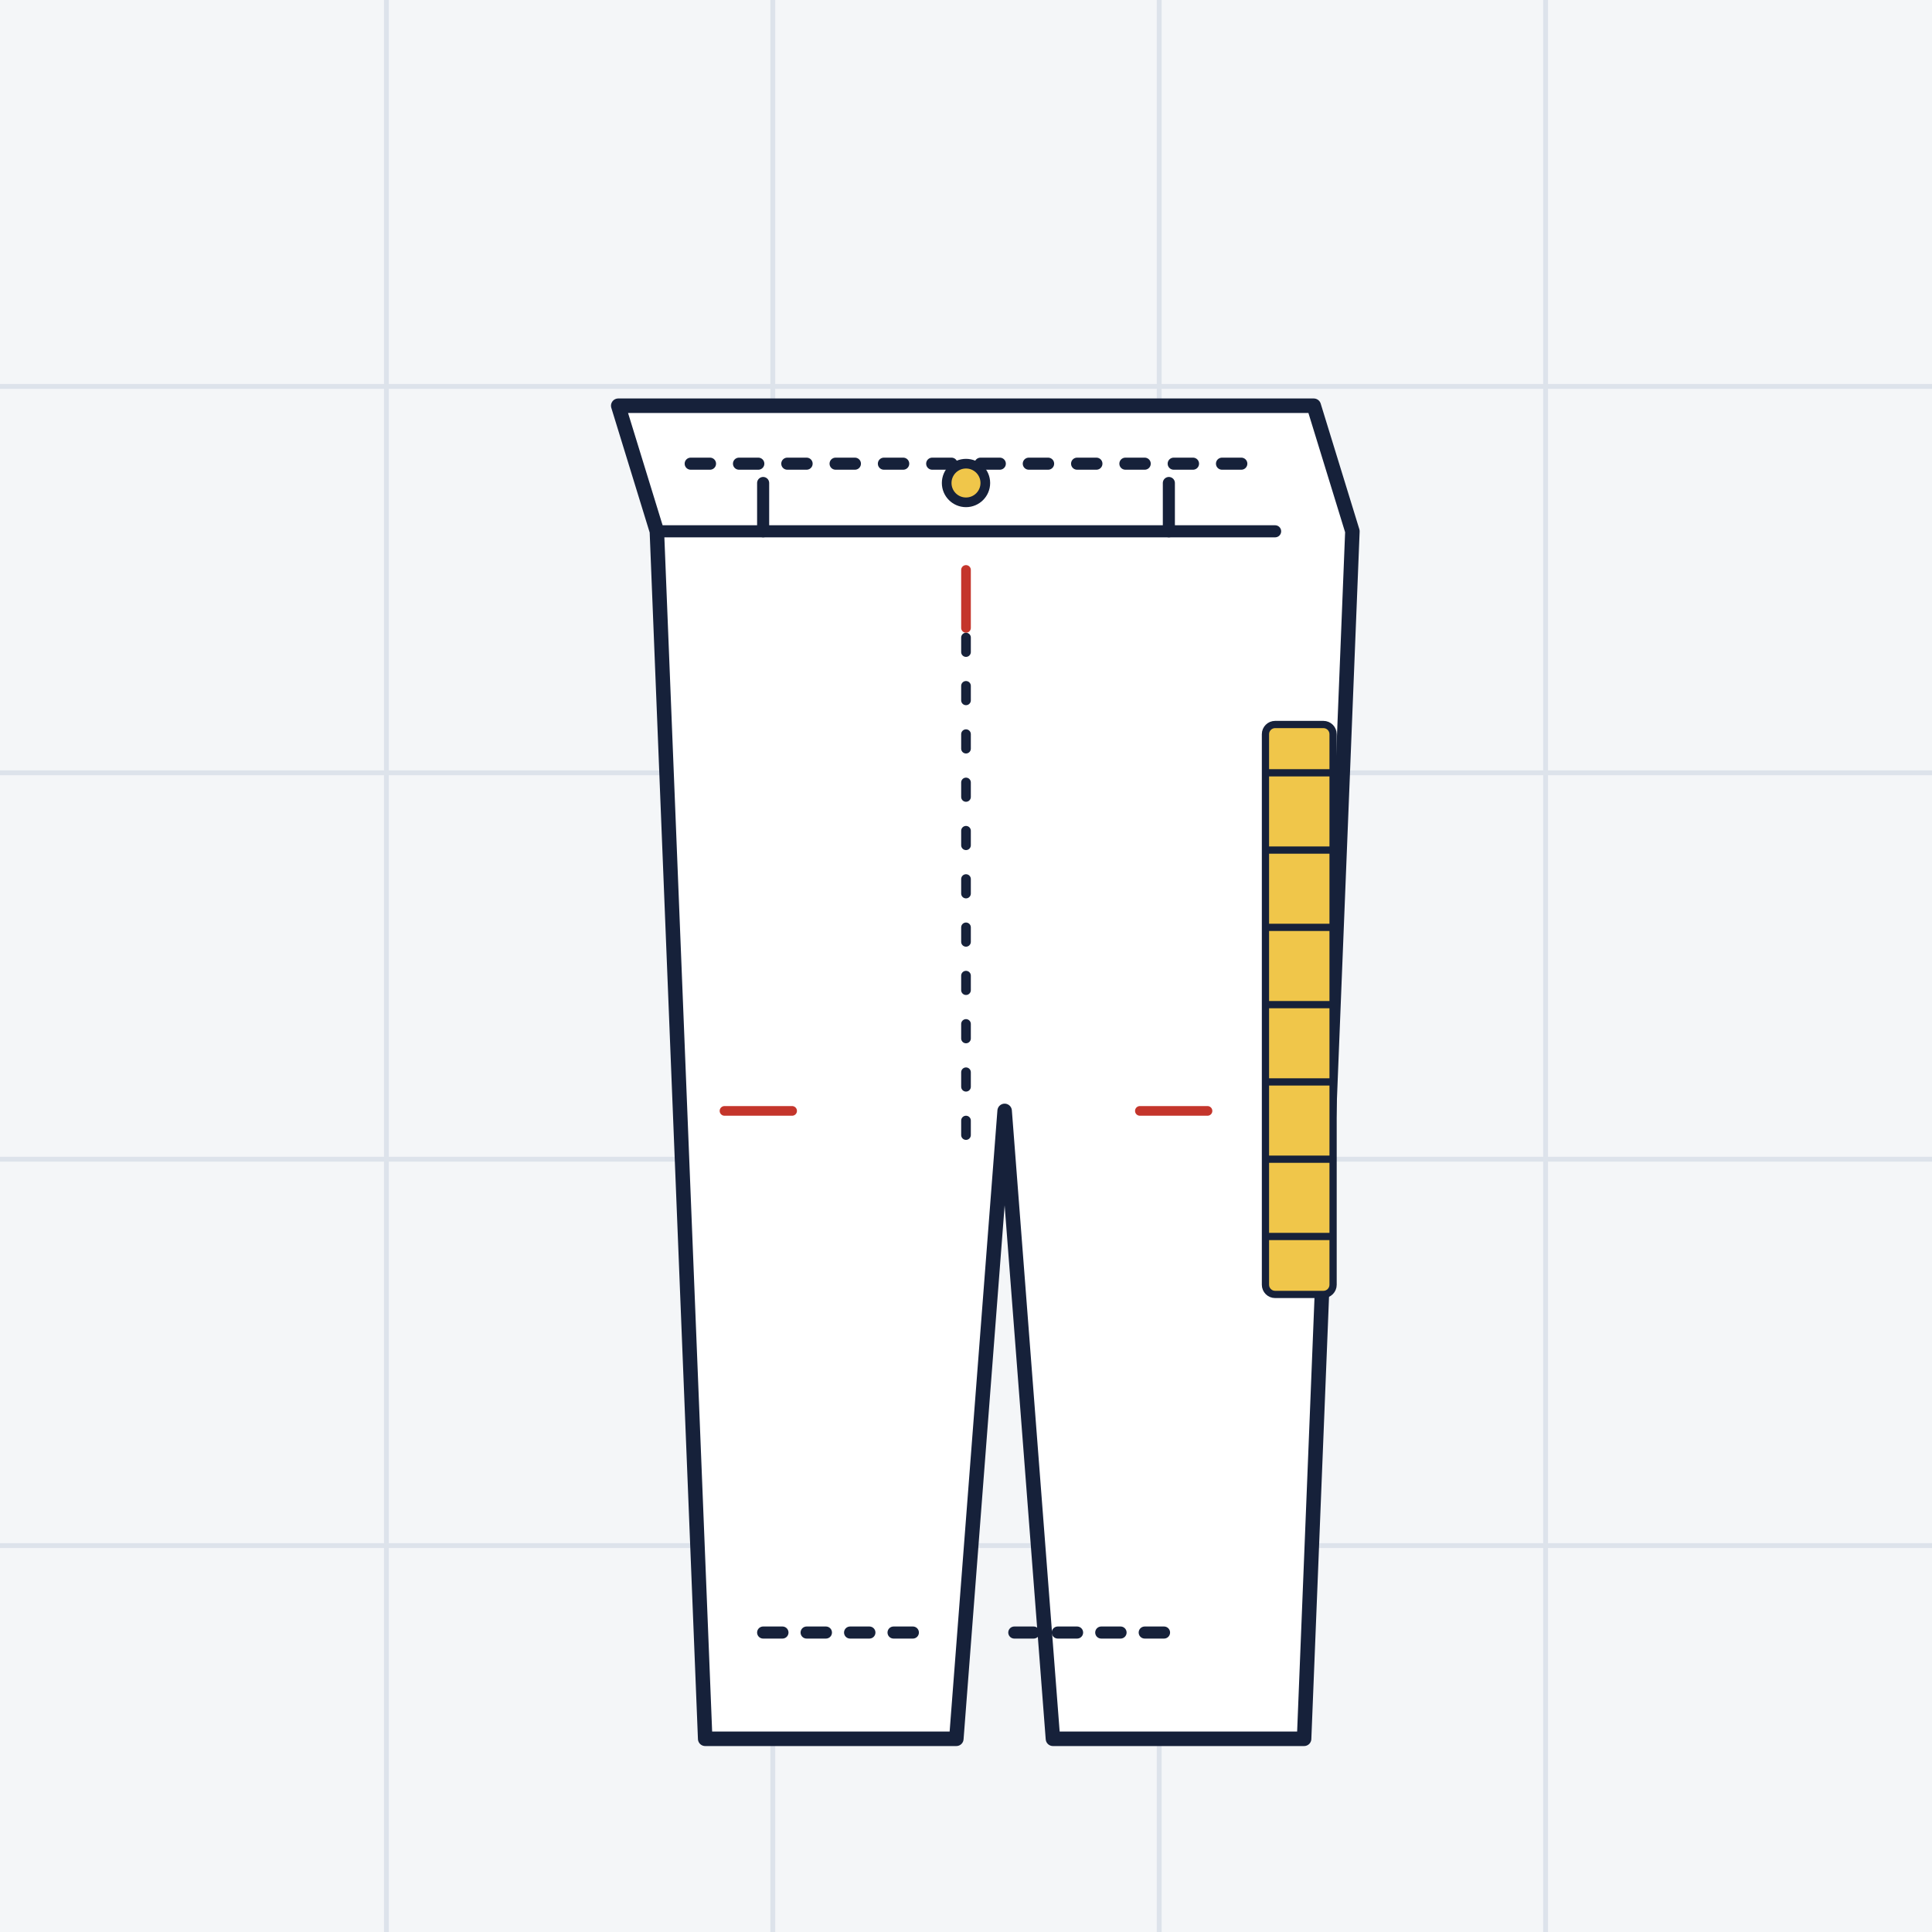
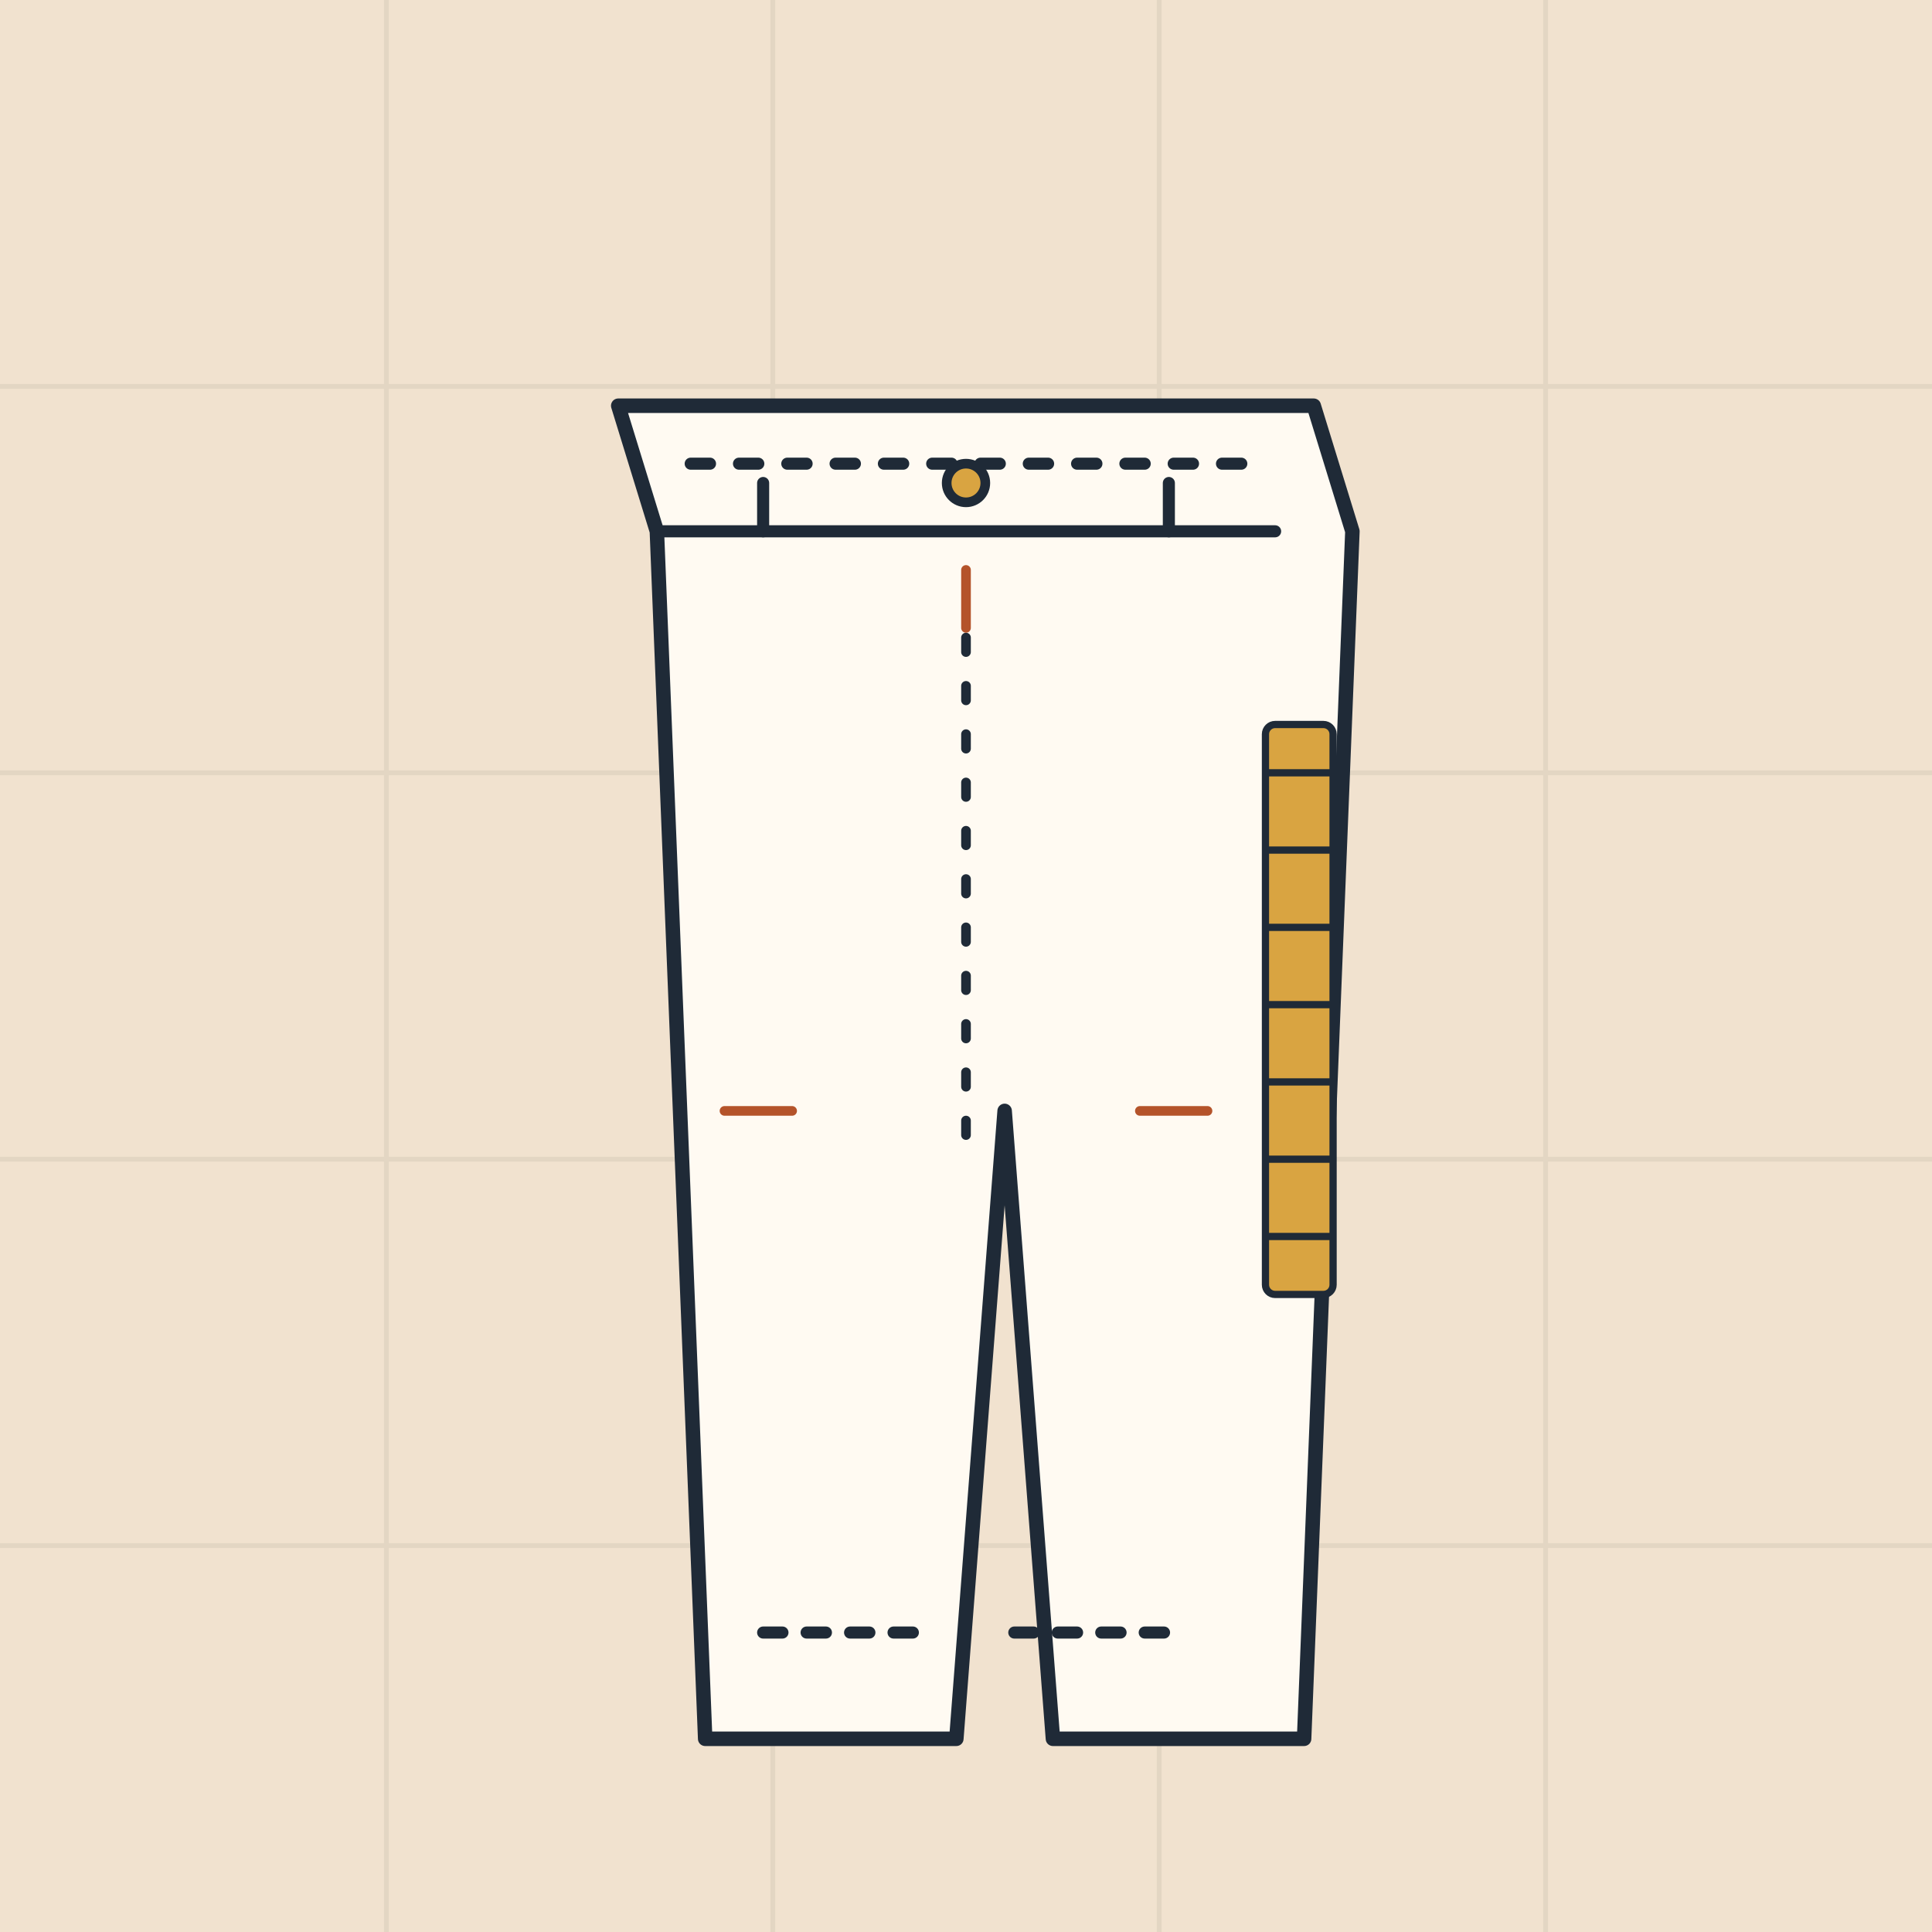
<svg xmlns="http://www.w3.org/2000/svg" viewBox="0 0 400 400" role="img" aria-labelledby="titulo">
-   <rect width="400" height="400" fill="#f4f6f8" />
-   <g stroke="#dde3eb" stroke-width="1">
+   <rect width="400" height="400" fill="#f1e2cf" />
+   <g stroke="#e3d6c3" stroke-width="1">
    <path d="M0 80h400M0 160h400M0 240h400M0 320h400M80 0v400M160 0v400M240 0v400M320 0v400" />
  </g>
-   <path d="M128 84h144l8 26-10 250h-52l-10-130-10 130h-52L136 110Z" fill="#ffffff" stroke="#16213a" stroke-width="3" stroke-linejoin="round" />
-   <g fill="none" stroke="#16213a" stroke-width="2.5" stroke-linecap="round">
+   <path d="M128 84h144l8 26-10 250h-52l-10-130-10 130h-52L136 110Z" fill="#fffaf2" stroke="#1f2a37" stroke-width="3" stroke-linejoin="round" />
+   <g fill="none" stroke="#1f2a37" stroke-width="2.5" stroke-linecap="round">
    <path d="M136 110h128" />
    <path d="M143 96h114" stroke-dasharray="4 6" />
    <path d="M158 100v10M242 100v10" />
    <path d="M200 132v106" stroke-dasharray="3 7" stroke-width="2" />
    <path d="M158 338h32M210 338h32" stroke-dasharray="4 5" />
  </g>
-   <g fill="none" stroke="#c4352b" stroke-width="2" stroke-linecap="round">
+   <g fill="none" stroke="#b4532a" stroke-width="2" stroke-linecap="round">
    <path d="M150 230h14M236 230h14" />
    <path d="M200 118v12" />
  </g>
-   <circle cx="200" cy="100" r="4" fill="#f0c64a" stroke="#16213a" stroke-width="2" />
-   <g stroke="#16213a" stroke-width="1.5" fill="#f0c64a">
+   <circle cx="200" cy="100" r="4" fill="#d9a441" stroke="#1f2a37" stroke-width="2" />
+   <g stroke="#1f2a37" stroke-width="1.5" fill="#d9a441">
    <rect x="262" y="150" width="14" height="118" rx="2" />
    <path d="M262 160h14M262 176h14M262 192h14M262 208h14M262 224h14M262 240h14M262 256h14" />
  </g>
</svg>
